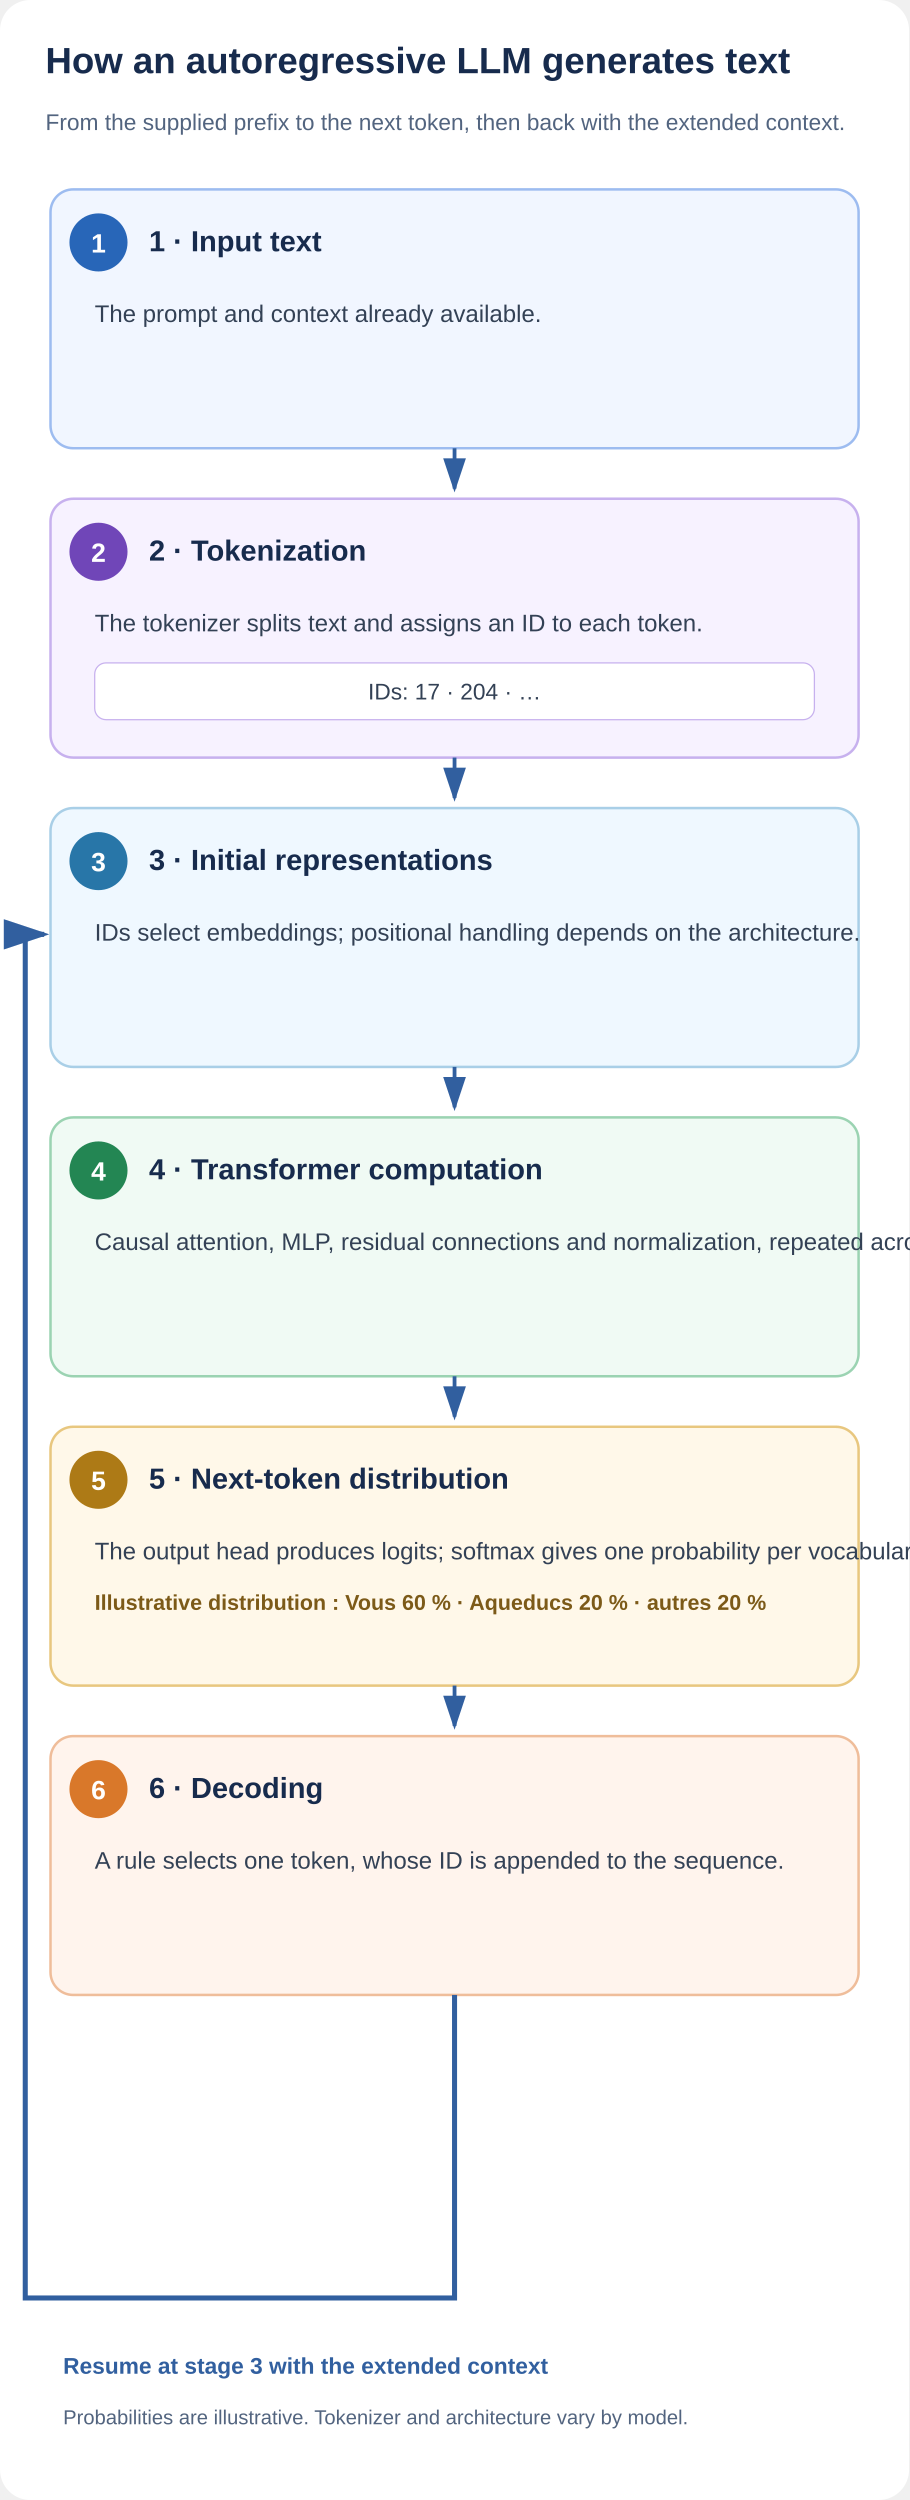
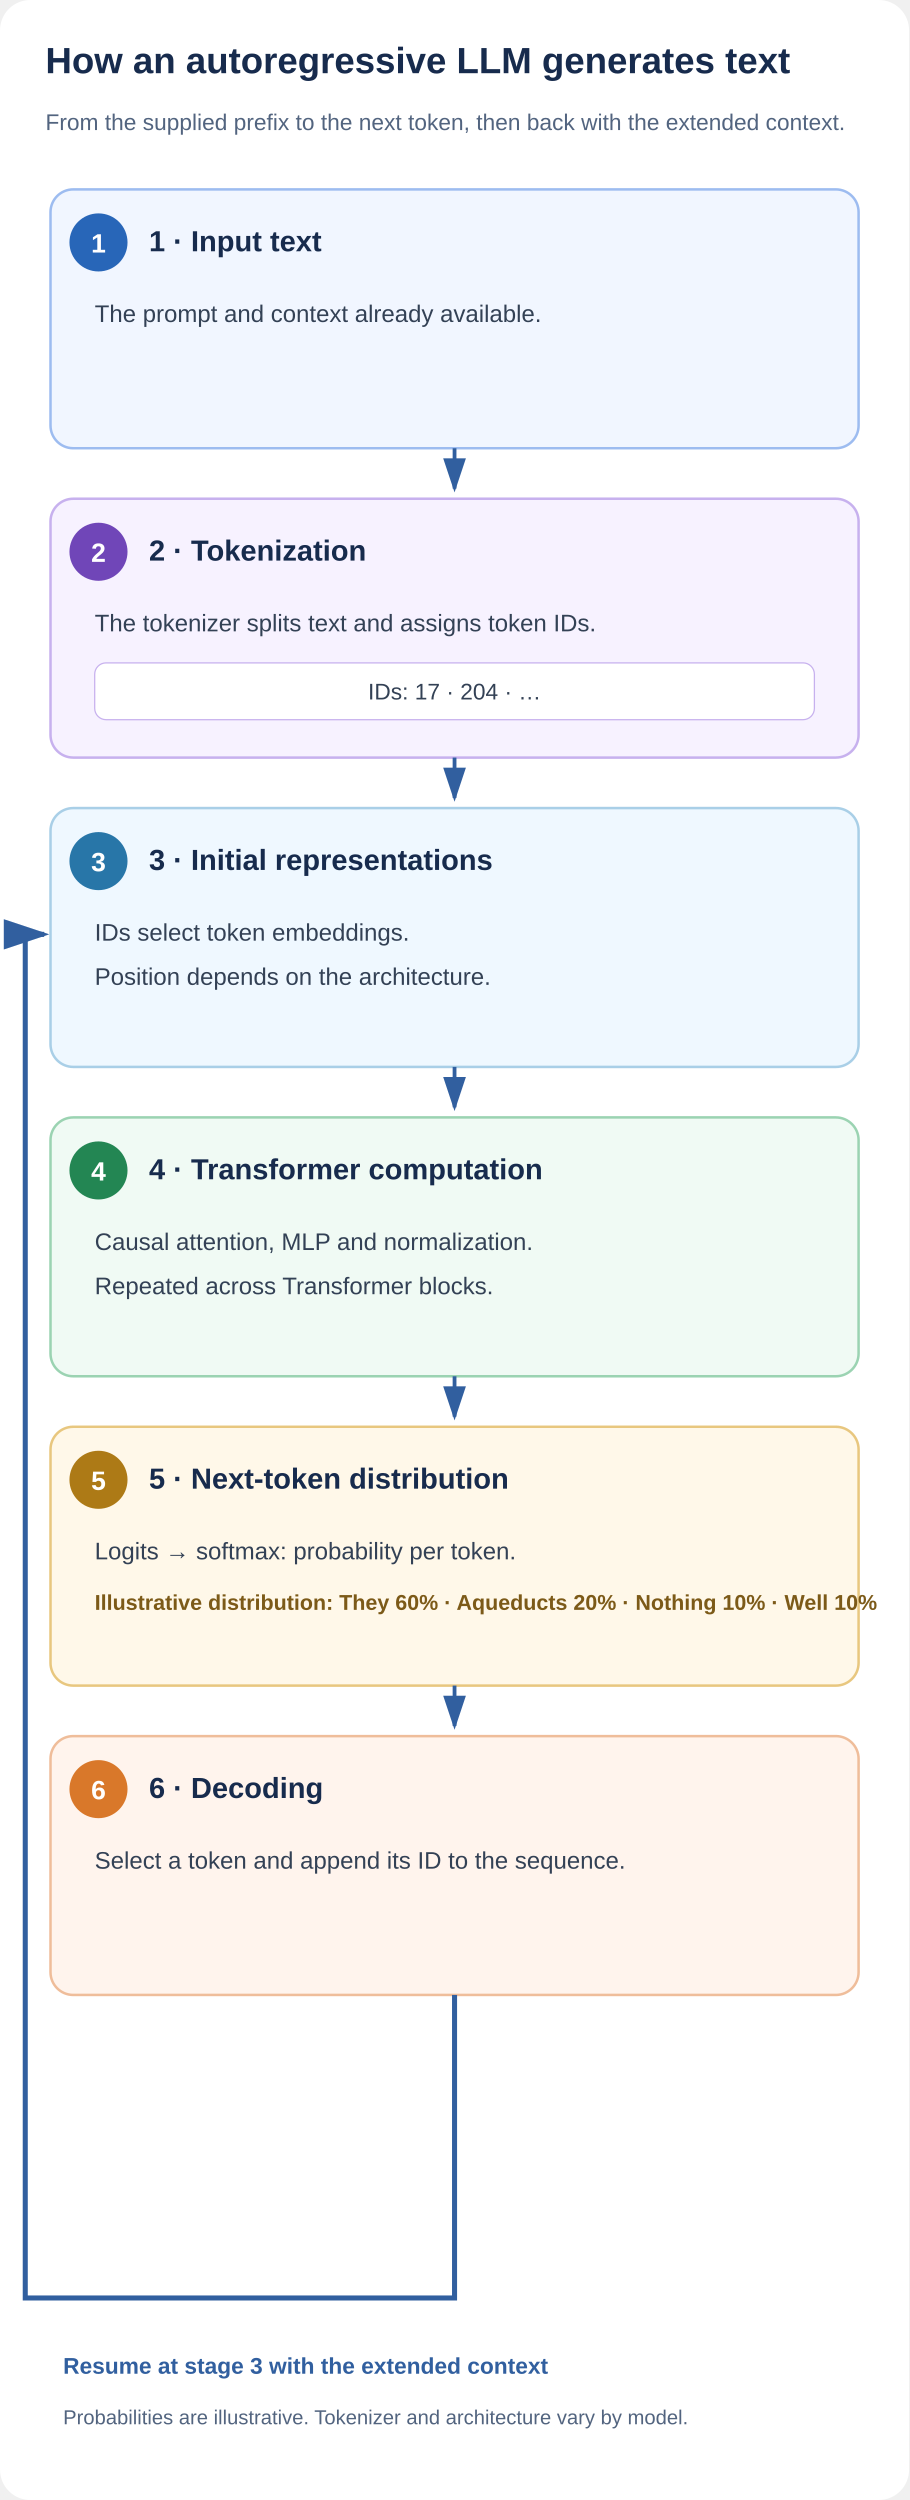
<svg xmlns="http://www.w3.org/2000/svg" width="720" height="1980" viewBox="0 0 720 1980" role="img" aria-labelledby="title desc">
  <defs>
    <marker id="a" markerWidth="10" markerHeight="10" refX="8" refY="3" orient="auto">
      <path d="M0 0L0 6L9 3z" fill="#315f9f" />
    </marker>
  </defs>
  <rect width="720" height="1980" rx="24" fill="#fff" />
  <text x="36" y="58" font-family="Arial,sans-serif" font-size="29" font-weight="700" fill="#172b4d">How an autoregressive LLM generates text</text>
  <text x="36" y="103" font-family="Arial,sans-serif" font-size="18" fill="#52647f">From the supplied prefix to the next token, then back with the extended context.</text>
  <rect x="40" y="150" width="640" height="205" rx="18" fill="#f1f6ff" stroke="#9dbcf0" stroke-width="2" />
  <circle cx="78" cy="192" r="23" fill="#2866b8" />
  <text x="78" y="200" text-anchor="middle" font-family="Arial,sans-serif" font-size="21" font-weight="700" fill="#fff">1</text>
  <text x="118" y="199" font-family="Arial,sans-serif" font-size="23" font-weight="700" fill="#172b4d">1 · Input text</text>
  <text x="75" y="255" font-family="Arial,sans-serif" font-size="19" fill="#334155">The prompt and context already available.</text>
  <path d="M360 355V387" stroke="#315f9f" stroke-width="3" marker-end="url(#a)" />
  <rect x="40" y="395" width="640" height="205" rx="18" fill="#f7f2ff" stroke="#c7b1ee" stroke-width="2" />
  <circle cx="78" cy="437" r="23" fill="#7046b8" />
  <text x="78" y="445" text-anchor="middle" font-family="Arial,sans-serif" font-size="21" font-weight="700" fill="#fff">2</text>
  <text x="118" y="444" font-family="Arial,sans-serif" font-size="23" font-weight="700" fill="#172b4d">2 · Tokenization</text>
-   <text x="75" y="500" font-family="Arial,sans-serif" font-size="19" fill="#334155">The tokenizer splits text and assigns an ID to each token.</text>
+   <text x="75" y="500" font-family="Arial,sans-serif" font-size="19" fill="#334155">The tokenizer splits text and assigns token IDs.</text>
  <rect x="75" y="525" width="570" height="45" rx="9" fill="#fff" stroke="#c7b1ee" />
  <text x="360" y="554" text-anchor="middle" font-family="Arial,sans-serif" font-size="18" fill="#334155">IDs: 17 · 204 · …</text>
  <path d="M360 600V632" stroke="#315f9f" stroke-width="3" marker-end="url(#a)" />
  <rect x="40" y="640" width="640" height="205" rx="18" fill="#eff8ff" stroke="#a9cfe7" stroke-width="2" />
  <circle cx="78" cy="682" r="23" fill="#2876a8" />
  <text x="78" y="690" text-anchor="middle" font-family="Arial,sans-serif" font-size="21" font-weight="700" fill="#fff">3</text>
  <text x="118" y="689" font-family="Arial,sans-serif" font-size="23" font-weight="700" fill="#172b4d">3 · Initial representations</text>
-   <text x="75" y="745" font-family="Arial,sans-serif" font-size="19" fill="#334155">IDs select embeddings; positional handling depends on the architecture.</text>
+   <text x="75" y="745" font-family="Arial,sans-serif" font-size="19" fill="#334155">IDs select token embeddings.</text>
+   <text x="75" y="780" font-family="Arial,sans-serif" font-size="19" fill="#334155">Position depends on the architecture.</text>
  <path d="M360 845V877" stroke="#315f9f" stroke-width="3" marker-end="url(#a)" />
  <rect x="40" y="885" width="640" height="205" rx="18" fill="#f0faf4" stroke="#9bd3b2" stroke-width="2" />
  <circle cx="78" cy="927" r="23" fill="#238653" />
  <text x="78" y="935" text-anchor="middle" font-family="Arial,sans-serif" font-size="21" font-weight="700" fill="#fff">4</text>
  <text x="118" y="934" font-family="Arial,sans-serif" font-size="23" font-weight="700" fill="#172b4d">4 · Transformer computation</text>
-   <text x="75" y="990" font-family="Arial,sans-serif" font-size="19" fill="#334155">Causal attention, MLP, residual connections and normalization, repeated across blocks.</text>
+   <text x="75" y="990" font-family="Arial,sans-serif" font-size="19" fill="#334155">Causal attention, MLP and normalization.</text>
+   <text x="75" y="1025" font-family="Arial,sans-serif" font-size="19" fill="#334155">Repeated across Transformer blocks.</text>
  <path d="M360 1090V1122" stroke="#315f9f" stroke-width="3" marker-end="url(#a)" />
  <rect x="40" y="1130" width="640" height="205" rx="18" fill="#fff8e9" stroke="#e8c77f" stroke-width="2" />
  <circle cx="78" cy="1172" r="23" fill="#ad7a16" />
  <text x="78" y="1180" text-anchor="middle" font-family="Arial,sans-serif" font-size="21" font-weight="700" fill="#fff">5</text>
  <text x="118" y="1179" font-family="Arial,sans-serif" font-size="23" font-weight="700" fill="#172b4d">5 · Next-token distribution</text>
-   <text x="75" y="1235" font-family="Arial,sans-serif" font-size="19" fill="#334155">The output head produces logits; softmax gives one probability per vocabulary token.</text>
-   <text x="75" y="1275" font-family="Arial,sans-serif" font-size="17" font-weight="700" fill="#7c5a18">Illustrative distribution : Vous 60 % · Aqueducs 20 % · autres 20 %</text>
+   <text x="75" y="1235" font-family="Arial,sans-serif" font-size="19" fill="#334155">Logits → softmax: probability per token.</text>
+   <text x="75" y="1275" font-family="Arial,sans-serif" font-size="17" font-weight="700" fill="#7c5a18">Illustrative distribution: They 60% · Aqueducts 20% · Nothing 10% · Well 10%</text>
  <path d="M360 1335V1367" stroke="#315f9f" stroke-width="3" marker-end="url(#a)" />
  <rect x="40" y="1375" width="640" height="205" rx="18" fill="#fff4ed" stroke="#efbd9a" stroke-width="2" />
  <circle cx="78" cy="1417" r="23" fill="#d9782a" />
  <text x="78" y="1425" text-anchor="middle" font-family="Arial,sans-serif" font-size="21" font-weight="700" fill="#fff">6</text>
  <text x="118" y="1424" font-family="Arial,sans-serif" font-size="23" font-weight="700" fill="#172b4d">6 · Decoding</text>
-   <text x="75" y="1480" font-family="Arial,sans-serif" font-size="19" fill="#334155">A rule selects one token, whose ID is appended to the sequence.</text>
+   <text x="75" y="1480" font-family="Arial,sans-serif" font-size="19" fill="#334155">Select a token and append its ID to the sequence.</text>
  <path d="M360 1580V1820H20V740H35" stroke="#315f9f" stroke-width="4" fill="none" marker-end="url(#a)" />
  <text x="50" y="1880" font-family="Arial,sans-serif" font-size="18" font-weight="700" fill="#315f9f">Resume at stage 3 with the extended context</text>
  <text x="50" y="1920" font-family="Arial,sans-serif" font-size="16" fill="#52647f">Probabilities are illustrative. Tokenizer and architecture vary by model.</text>
</svg>
